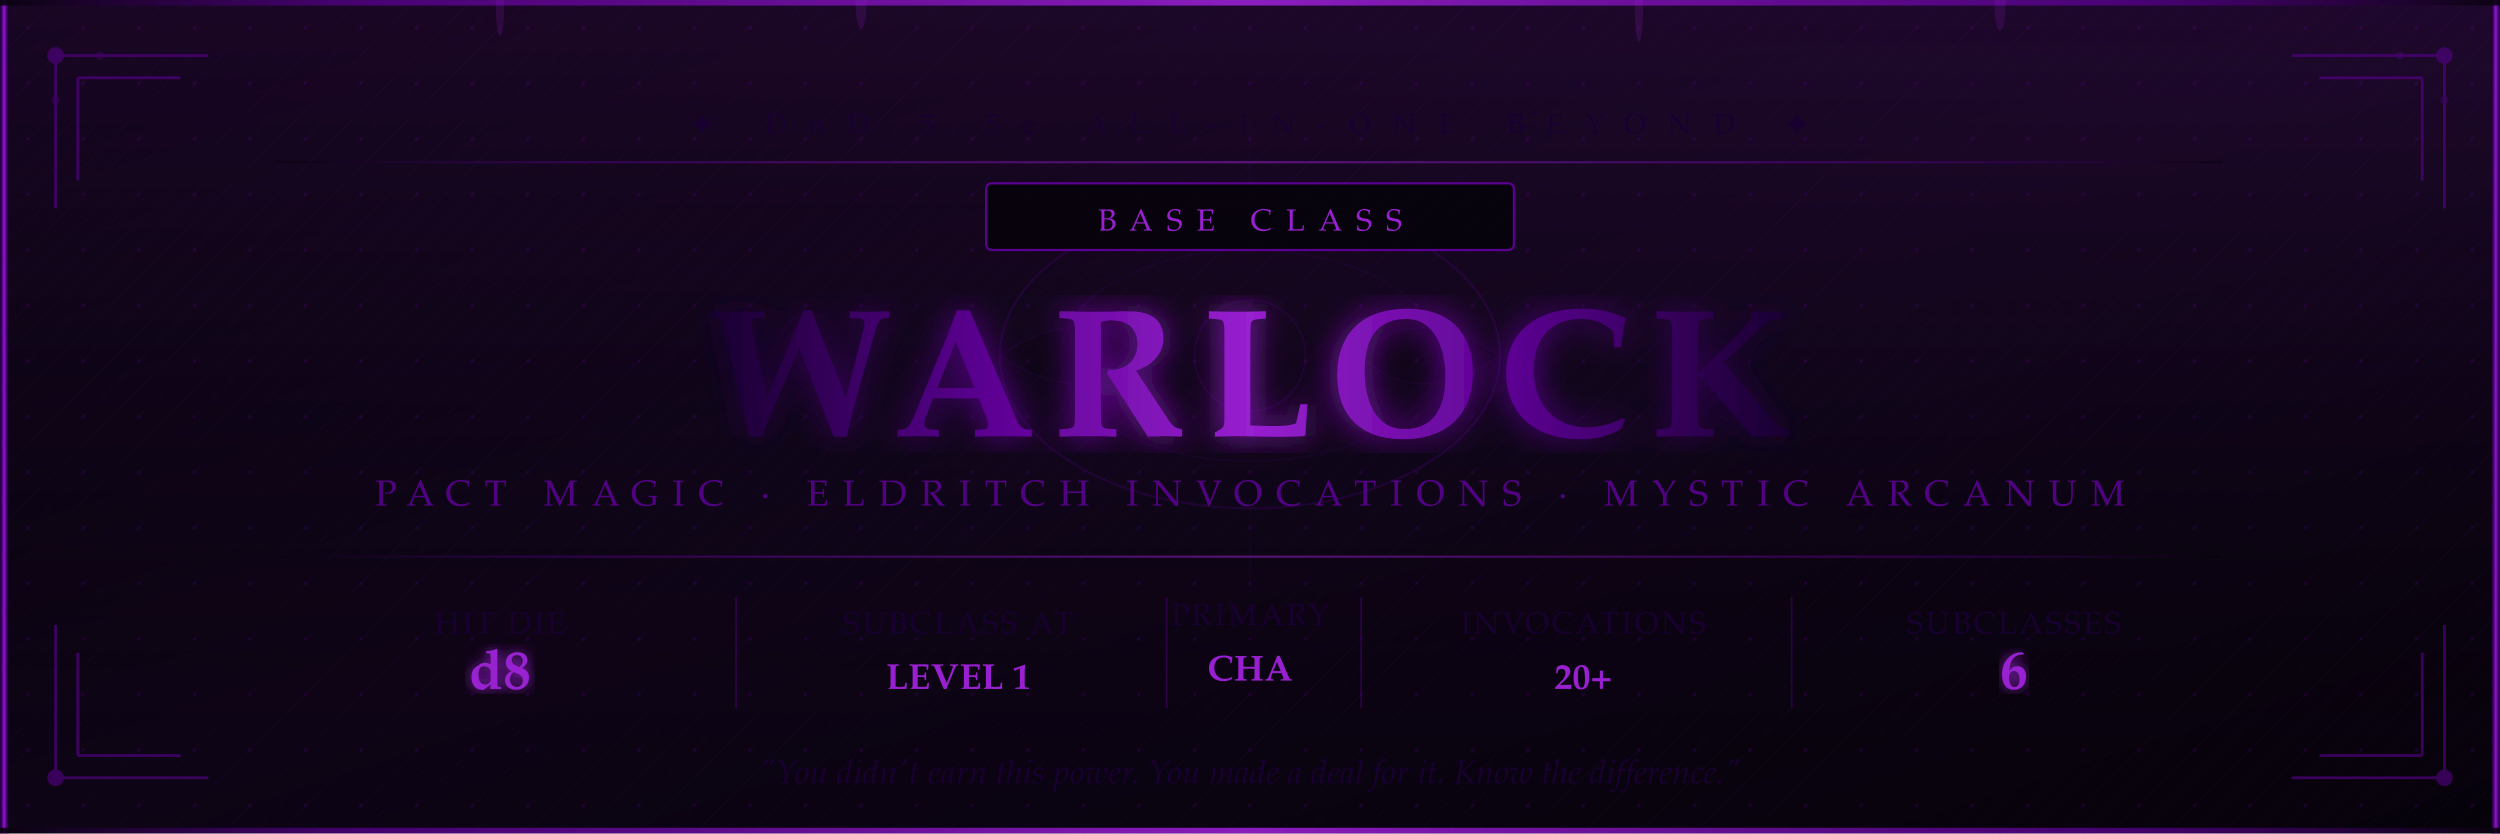
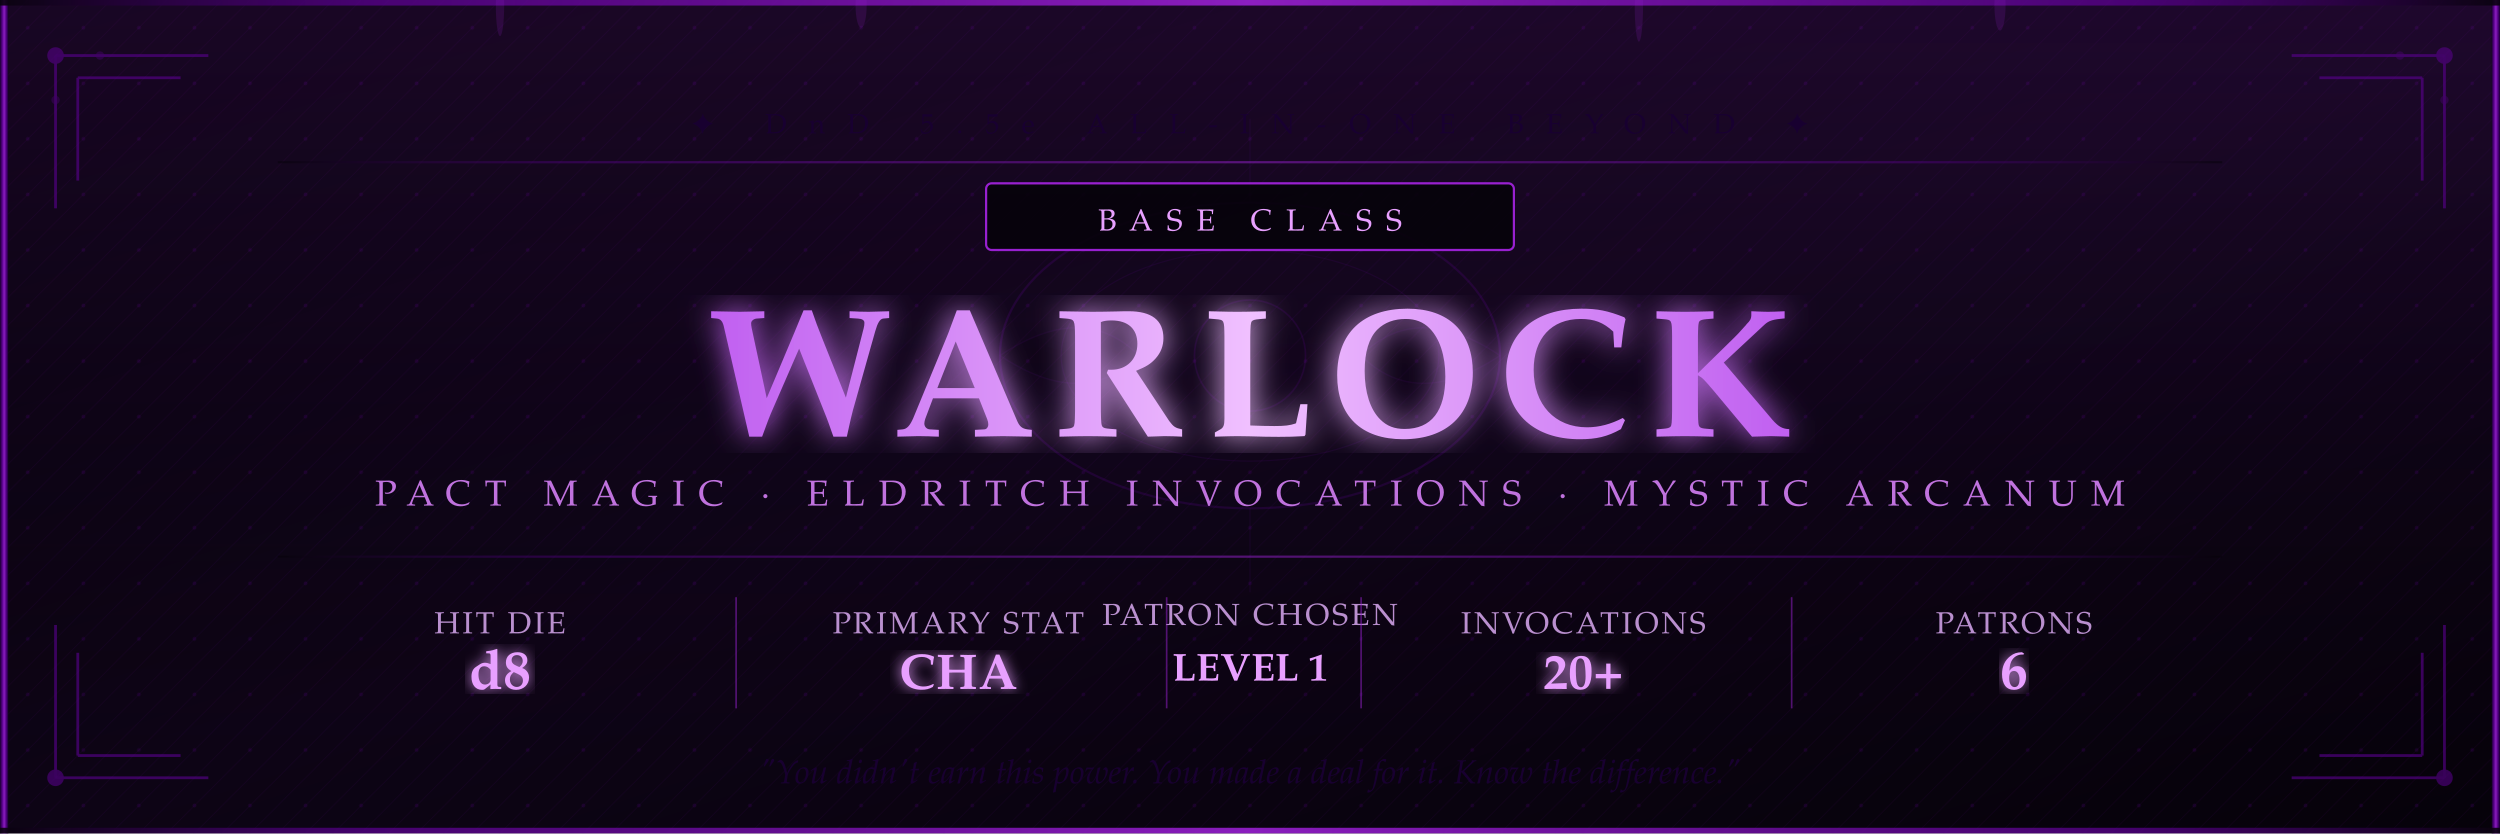
<svg xmlns="http://www.w3.org/2000/svg" width="900" height="300" viewBox="0 0 900 300">
  <defs>
    <linearGradient id="bg" x1="0%" y1="0%" x2="100%" y2="100%">
      <stop offset="0%" style="stop-color:#06020a" />
      <stop offset="50%" style="stop-color:#0d0415" />
      <stop offset="100%" style="stop-color:#06020a" />
    </linearGradient>
    <linearGradient id="void" x1="0%" y1="0%" x2="100%" y2="0%">
      <stop offset="0%" style="stop-color:#180030" />
      <stop offset="25%" style="stop-color:#5a0090" />
      <stop offset="50%" style="stop-color:#9820d0" />
      <stop offset="75%" style="stop-color:#5a0090" />
      <stop offset="100%" style="stop-color:#180030" />
+     </linearGradient>
+     <linearGradient id="titleBright" x1="0%" y1="0%" x2="100%" y2="0%">
+       <stop offset="0%" style="stop-color:#c060f0" />
+       <stop offset="50%" style="stop-color:#f0c0ff" />
+       <stop offset="100%" style="stop-color:#c060f0" />
    </linearGradient>
    <linearGradient id="fade" x1="0%" y1="0%" x2="100%" y2="0%">
      <stop offset="0%" style="stop-color:#06020a;stop-opacity:1" />
      <stop offset="15%" style="stop-color:#5a0090;stop-opacity:0.8" />
      <stop offset="50%" style="stop-color:#9820d0;stop-opacity:1" />
      <stop offset="85%" style="stop-color:#5a0090;stop-opacity:0.8" />
      <stop offset="100%" style="stop-color:#06020a;stop-opacity:1" />
    </linearGradient>
    <linearGradient id="voidglow" x1="50%" y1="0%" x2="50%" y2="100%">
      <stop offset="0%" style="stop-color:#9820d0;stop-opacity:0.13" />
      <stop offset="100%" style="stop-color:#06020a;stop-opacity:0" />
    </linearGradient>
    <filter id="glow-void">
      <feGaussianBlur stdDeviation="6" result="blur" />
      <feMerge>
        <feMergeNode in="blur" />
        <feMergeNode in="SourceGraphic" />
      </feMerge>
    </filter>
    <filter id="glow-soft">
      <feGaussianBlur stdDeviation="2.5" result="blur" />
      <feMerge>
        <feMergeNode in="blur" />
        <feMergeNode in="SourceGraphic" />
      </feMerge>
    </filter>
    <pattern id="hatch" width="10" height="10" patternUnits="userSpaceOnUse">
      <path d="M0,10 L10,0" stroke="#5a0090" stroke-width="0.2" opacity="0.14" />
    </pattern>
    <pattern id="dots" width="20" height="20" patternUnits="userSpaceOnUse">
      <circle cx="10" cy="10" r="0.7" fill="#5a0090" opacity="0.18" />
    </pattern>
  </defs>
  <rect width="900" height="300" fill="url(#bg)" />
  <rect width="900" height="300" fill="url(#hatch)" />
  <rect width="900" height="300" fill="url(#dots)" />
  <rect width="900" height="300" fill="url(#voidglow)" />
  <rect x="0" y="0" width="3" height="300" fill="url(#void)" opacity="0.9" />
  <rect x="897" y="0" width="3" height="300" fill="url(#void)" opacity="0.9" />
  <rect x="0" y="0" width="900" height="2" fill="url(#fade)" opacity="0.9" />
  <rect x="0" y="298" width="900" height="2" fill="url(#fade)" opacity="0.9" />
  <ellipse cx="450" cy="128" rx="90" ry="55" fill="none" stroke="#5a0090" stroke-width="0.8" opacity="0.22" />
  <ellipse cx="450" cy="128" rx="68" ry="38" fill="none" stroke="#5a0090" stroke-width="0.4" opacity="0.14" />
  <circle cx="450" cy="128" r="20" fill="none" stroke="#5a0090" stroke-width="0.6" opacity="0.18" />
  <g stroke="#5a0090" stroke-width="0.5" opacity="0.1" stroke-linecap="round">
    <path d="M360,128 Q390,108 410,128 Q390,148 360,128" />
    <path d="M540,128 Q510,108 490,128 Q510,148 540,128" />
    <line x1="450" y1="43" x2="450" y2="73" />
    <line x1="450" y1="183" x2="450" y2="213" />
  </g>
  <g stroke="#5a0090" stroke-width="1" fill="none" opacity="0.6">
    <path d="M20,20 L75,20 M20,20 L20,75" />
    <path d="M28,28 L65,28 M28,28 L28,65" />
    <circle cx="20" cy="20" r="3" fill="#5a0090" stroke="none" opacity="0.9" />
    <circle cx="36" cy="20" r="1.5" fill="#5a0090" stroke="none" opacity="0.5" />
    <circle cx="20" cy="36" r="1.5" fill="#5a0090" stroke="none" opacity="0.5" />
    <path d="M880,20 L825,20 M880,20 L880,75" />
    <path d="M872,28 L835,28 M872,28 L872,65" />
    <circle cx="880" cy="20" r="3" fill="#5a0090" stroke="none" opacity="0.9" />
    <circle cx="864" cy="20" r="1.5" fill="#5a0090" stroke="none" opacity="0.5" />
    <circle cx="880" cy="36" r="1.5" fill="#5a0090" stroke="none" opacity="0.5" />
    <path d="M20,280 L75,280 M20,280 L20,225" />
    <path d="M28,272 L65,272 M28,272 L28,235" />
    <circle cx="20" cy="280" r="3" fill="#5a0090" stroke="none" opacity="0.9" />
    <path d="M880,280 L825,280 M880,280 L880,225" />
    <path d="M872,272 L835,272 M872,272 L872,235" />
    <circle cx="880" cy="280" r="3" fill="#5a0090" stroke="none" opacity="0.9" />
  </g>
  <g fill="#9820d0" opacity="0.16">
    <ellipse cx="180" cy="2" rx="1.5" ry="11" />
    <ellipse cx="310" cy="2" rx="2" ry="8" />
    <ellipse cx="590" cy="2" rx="1.5" ry="13" />
    <ellipse cx="720" cy="2" rx="2" ry="9" />
  </g>
  <rect x="100" y="58" width="700" height="0.8" fill="url(#fade)" opacity="0.5" />
  <text x="450" y="48" text-anchor="middle" font-family="'Palatino Linotype', Palatino, Georgia, serif" font-size="10" fill="#180030" letter-spacing="8">✦ DnD 5.5e ALL-IN-ONE BEYOND ✦</text>
  <rect x="355" y="66" width="190" height="24" rx="2" fill="#06020a" opacity="0.9" />
-   <rect x="355" y="66" width="190" height="24" rx="2" fill="none" stroke="#5a0090" stroke-width="0.8" />
-   <text x="450" y="83" text-anchor="middle" font-family="'Palatino Linotype', Palatino, Georgia, serif" font-size="11" fill="#9820d0" letter-spacing="5">BASE CLASS</text>
-   <text x="450" y="157" text-anchor="middle" font-family="'Palatino Linotype', Palatino, Georgia, serif" font-size="66" font-weight="bold" fill="url(#void)" filter="url(#glow-void)" letter-spacing="6">WARLOCK</text>
-   <text x="450" y="182" text-anchor="middle" font-family="'Palatino Linotype', Palatino, Georgia, serif" font-size="13" fill="#5a0090" letter-spacing="5" opacity="0.9">PACT MAGIC · ELDRITCH INVOCATIONS · MYSTIC ARCANUM</text>
+   <rect x="355" y="66" width="190" height="24" rx="2" fill="none" stroke="#9820d0" stroke-width="0.8" />
+   <text x="450" y="83" text-anchor="middle" font-family="'Palatino Linotype', Palatino, Georgia, serif" font-size="11" fill="#e8a0ff" letter-spacing="5">BASE CLASS</text>
+   <text x="450" y="157" text-anchor="middle" font-family="'Palatino Linotype', Palatino, Georgia, serif" font-size="66" font-weight="bold" fill="url(#titleBright)" filter="url(#glow-void)" letter-spacing="6">WARLOCK</text>
+   <text x="450" y="182" text-anchor="middle" font-family="'Palatino Linotype', Palatino, Georgia, serif" font-size="13" fill="#c878e8" letter-spacing="5" opacity="0.95">PACT MAGIC · ELDRITCH INVOCATIONS · MYSTIC ARCANUM</text>
  <rect x="100" y="200" width="700" height="0.8" fill="url(#fade)" opacity="0.5" />
-   <g font-family="'Palatino Linotype', Palatino, Georgia, serif" fill="#180030">
-     <text x="180" y="228" text-anchor="middle" font-size="11" letter-spacing="1">HIT DIE</text>
-     <text x="180" y="248" text-anchor="middle" font-size="20" font-weight="bold" fill="#9820d0" filter="url(#glow-soft)">d8</text>
-     <line x1="265" y1="215" x2="265" y2="255" stroke="#5a0090" stroke-width="0.6" opacity="0.4" />
-     <text x="345" y="228" text-anchor="middle" font-size="11" letter-spacing="1">SUBCLASS AT</text>
-     <text x="345" y="248" text-anchor="middle" font-size="13" font-weight="bold" fill="#9820d0">LEVEL 1</text>
-     <line x1="420" y1="215" x2="420" y2="255" stroke="#5a0090" stroke-width="0.6" opacity="0.4" />
-     <text x="450" y="225" text-anchor="middle" font-size="11" letter-spacing="1">PRIMARY</text>
-     <text x="450" y="245" text-anchor="middle" font-size="13" font-weight="bold" fill="#9820d0">CHA</text>
-     <line x1="490" y1="215" x2="490" y2="255" stroke="#5a0090" stroke-width="0.6" opacity="0.4" />
-     <text x="570" y="228" text-anchor="middle" font-size="11" letter-spacing="1">INVOCATIONS</text>
-     <text x="570" y="248" text-anchor="middle" font-size="13" font-weight="bold" fill="#9820d0">20+</text>
-     <line x1="645" y1="215" x2="645" y2="255" stroke="#5a0090" stroke-width="0.6" opacity="0.4" />
-     <text x="725" y="228" text-anchor="middle" font-size="11" letter-spacing="1">SUBCLASSES</text>
-     <text x="725" y="248" text-anchor="middle" font-size="20" font-weight="bold" fill="#9820d0" filter="url(#glow-soft)">6</text>
+   <g font-family="'Palatino Linotype', Palatino, Georgia, serif" fill="#d8a8f0">
+     <text x="180" y="228" text-anchor="middle" font-size="11" letter-spacing="1" opacity="0.85">HIT DIE</text>
+     <text x="180" y="248" text-anchor="middle" font-size="20" font-weight="bold" fill="#e8a0ff" filter="url(#glow-soft)">d8</text>
+     <line x1="265" y1="215" x2="265" y2="255" stroke="#9820d0" stroke-width="0.6" opacity="0.5" />
+     <text x="345" y="228" text-anchor="middle" font-size="11" letter-spacing="1" opacity="0.85">PRIMARY STAT</text>
+     <text x="345" y="248" text-anchor="middle" font-size="18" font-weight="bold" fill="#e8a0ff" filter="url(#glow-soft)">CHA</text>
+     <line x1="420" y1="215" x2="420" y2="255" stroke="#9820d0" stroke-width="0.6" opacity="0.5" />
+     <text x="450" y="225" text-anchor="middle" font-size="11" letter-spacing="1" opacity="0.85">PATRON CHOSEN</text>
+     <text x="450" y="245" text-anchor="middle" font-size="14" font-weight="bold" fill="#e8a0ff">LEVEL 1</text>
+     <line x1="490" y1="215" x2="490" y2="255" stroke="#9820d0" stroke-width="0.6" opacity="0.5" />
+     <text x="570" y="228" text-anchor="middle" font-size="11" letter-spacing="1" opacity="0.85">INVOCATIONS</text>
+     <text x="570" y="248" text-anchor="middle" font-size="18" font-weight="bold" fill="#e8a0ff" filter="url(#glow-soft)">20+</text>
+     <line x1="645" y1="215" x2="645" y2="255" stroke="#9820d0" stroke-width="0.6" opacity="0.5" />
+     <text x="725" y="228" text-anchor="middle" font-size="11" letter-spacing="1" opacity="0.85">PATRONS</text>
+     <text x="725" y="248" text-anchor="middle" font-size="20" font-weight="bold" fill="#e8a0ff" filter="url(#glow-soft)">6</text>
  </g>
  <text x="450" y="282" text-anchor="middle" font-family="'Palatino Linotype', Palatino, Georgia, serif" font-size="12" fill="#180030" font-style="italic">
    "You didn't earn this power. You made a deal for it. Know the difference."
  </text>
</svg>
